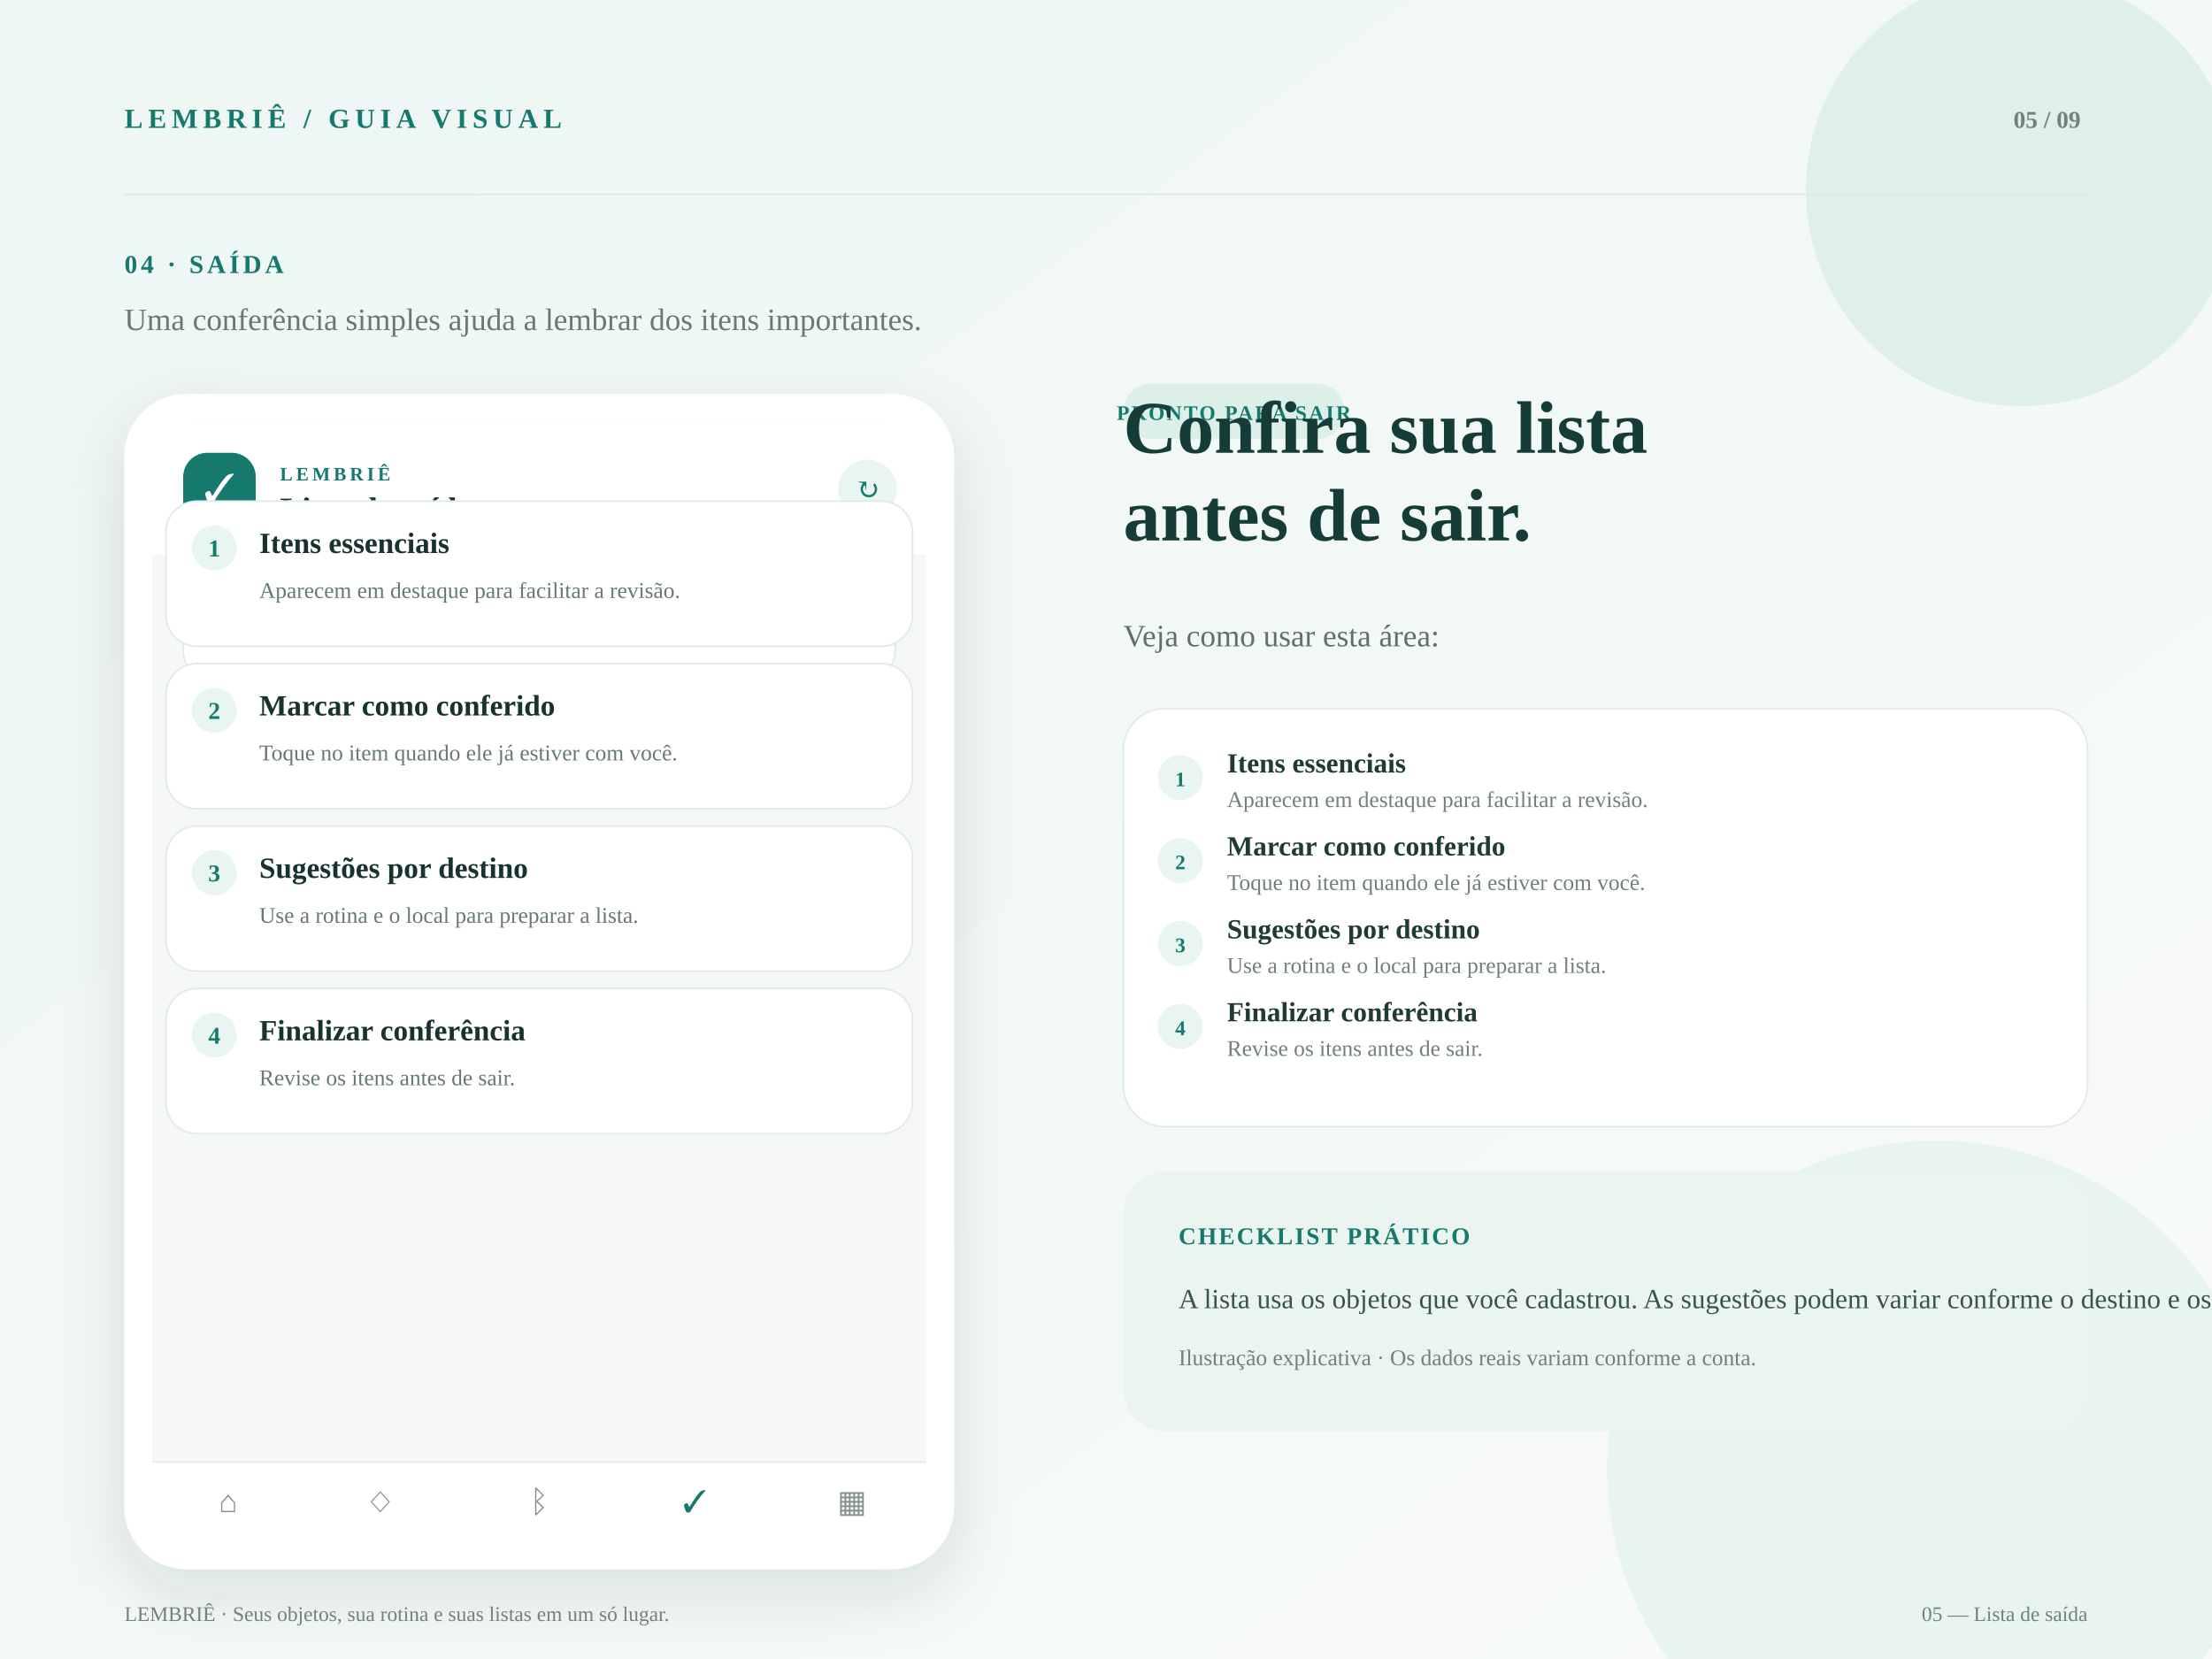
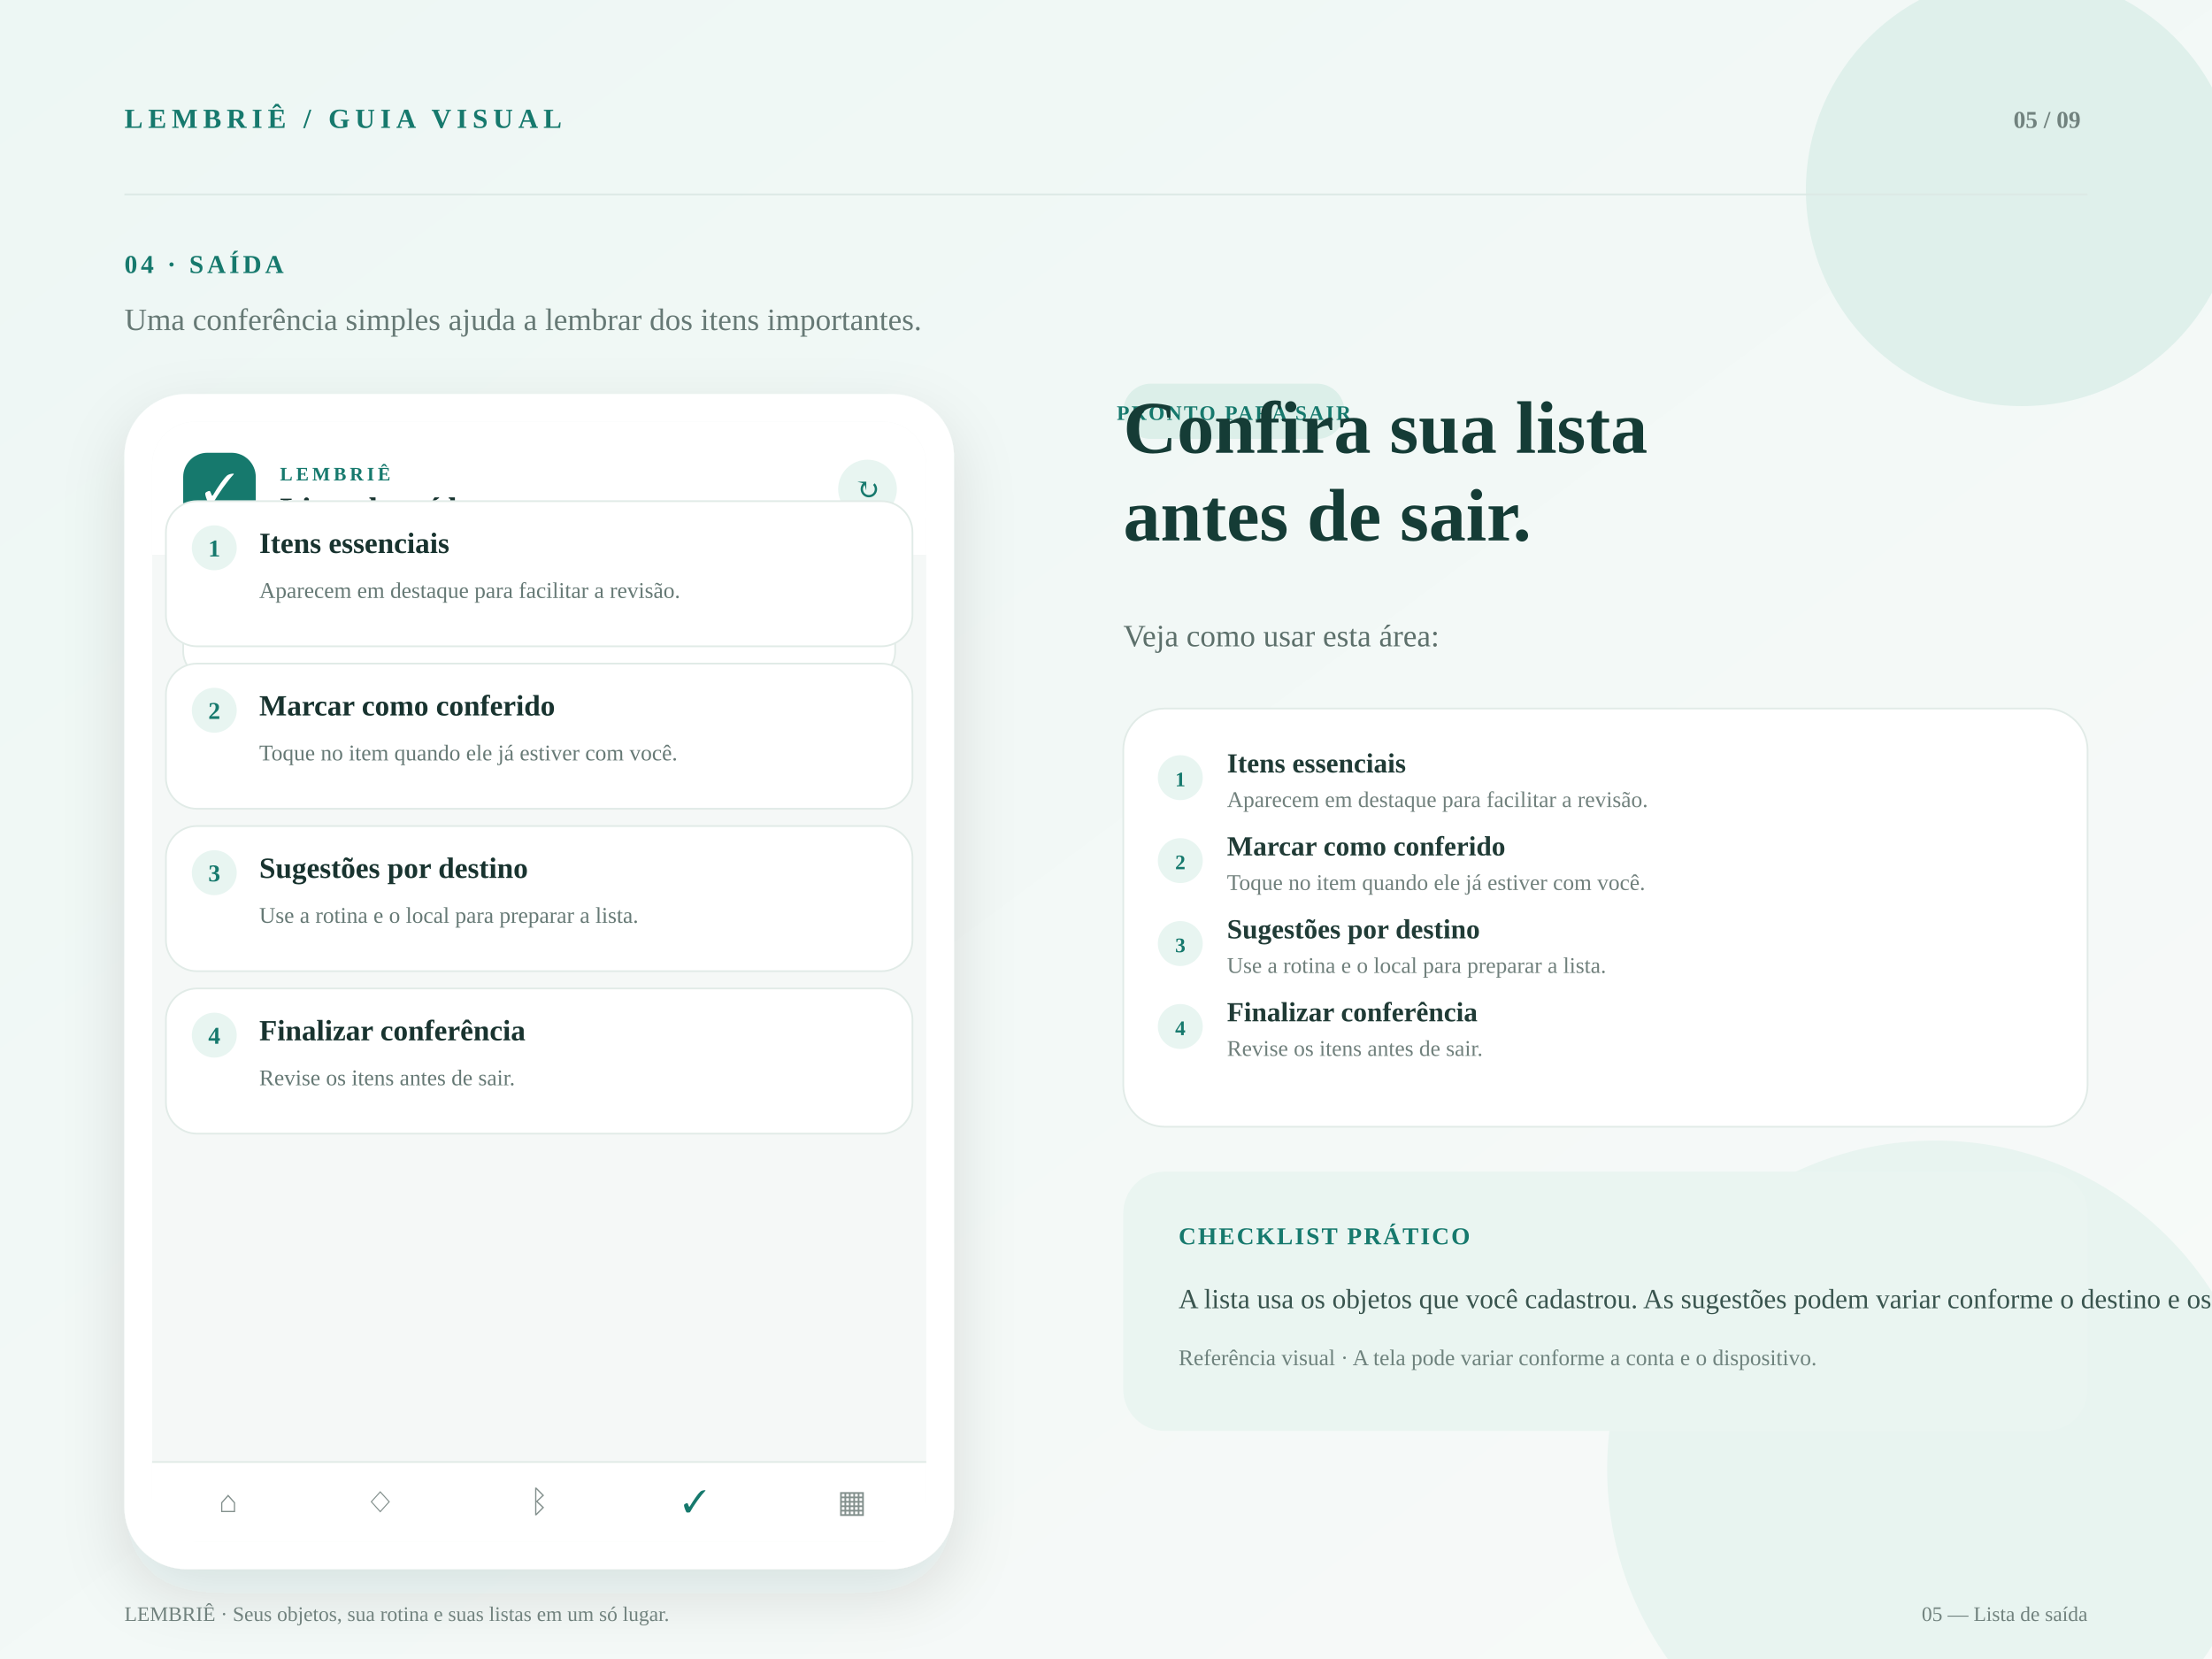
<svg xmlns="http://www.w3.org/2000/svg" width="1280" height="960" viewBox="0 0 1280 960" role="img" aria-labelledby="title desc">
  <defs>
    <linearGradient id="bg" x1="0" y1="0" x2="1" y2="1">
      <stop stop-color="#edf7f4" />
      <stop offset="1" stop-color="#f8faf9" />
    </linearGradient>
    <filter id="shadow" x="-20%" y="-20%" width="140%" height="150%">
      <feDropShadow dx="0" dy="14" stdDeviation="18" flood-color="#173b35" flood-opacity=".12" />
    </filter>
  </defs>
  <rect width="1280" height="960" fill="url(#bg)" />
  <circle cx="1170" cy="110" r="125" fill="#dff0eb" />
  <circle cx="1120" cy="850" r="190" fill="#e8f4f0" />
  <text x="72" y="74" font-size="16" font-weight="800" letter-spacing="3" fill="#16796d">LEMBRIÊ  /  GUIA VISUAL</text>
  <text x="1204" y="74" text-anchor="end" font-size="14" font-weight="700" fill="#71827e">05 / 09</text>
  <rect x="72" y="112" width="1136" height="1" fill="#dce9e5" />
  <text x="72" y="158" font-size="15" font-weight="800" letter-spacing="2" fill="#16796d">04 · SAÍDA</text>
  <text x="72" y="191" font-size="18" fill="#667975">Uma conferência simples ajuda a lembrar dos itens importantes.</text>
  <g filter="url(#shadow)">
    <rect x="72" y="228" width="480" height="680" rx="36" fill="#fff" />
    <rect x="88" y="244" width="448" height="648" rx="25" fill="#f5f8f7" />
  </g>
  <rect x="88" y="244" width="448" height="77" rx="25" fill="#fff" />
  <path d="M88 296h448v25H88z" fill="#fff" />
  <rect x="106" y="262" width="42" height="42" rx="14" fill="#16796d" />
  <text x="127" y="291" text-anchor="middle" font-size="24" fill="#fff" font-weight="700">✓</text>
  <text x="162" y="278" font-size="11" font-weight="800" letter-spacing="2" fill="#16796d">LEMBRIÊ</text>
  <text x="162" y="301" font-size="19" font-weight="750" fill="#17332f">Lista de saída</text>
  <circle cx="502" cy="283" r="17" fill="#e8f5f1" />
  <text x="502" y="289" text-anchor="middle" font-size="17" fill="#16796d">↻</text>
  <rect x="106" y="339" width="412" height="53" rx="15" fill="#fff" stroke="#e1ebe7" />
  <text x="125" y="371" font-size="15" fill="#8a9894">⌕  Buscar ou explorar</text>
  <rect x="96" y="290" width="432" height="84" rx="18" fill="#fff" stroke="#e1ebe7" />
  <circle cx="124" cy="317" r="13" fill="#e8f5f1" />
  <text x="124" y="322" text-anchor="middle" font-size="14" fill="#16796d" font-weight="700">1</text>
  <text x="150" y="320" font-size="17" fill="#18332f" font-weight="700">Itens essenciais</text>
  <text x="150" y="346" font-size="13" fill="#667975">Aparecem em destaque para facilitar a revisão.</text>
  <rect x="96" y="384" width="432" height="84" rx="18" fill="#fff" stroke="#e1ebe7" />
  <circle cx="124" cy="411" r="13" fill="#e8f5f1" />
  <text x="124" y="416" text-anchor="middle" font-size="14" fill="#16796d" font-weight="700">2</text>
  <text x="150" y="414" font-size="17" fill="#18332f" font-weight="700">Marcar como conferido</text>
  <text x="150" y="440" font-size="13" fill="#667975">Toque no item quando ele já estiver com você.</text>
  <rect x="96" y="478" width="432" height="84" rx="18" fill="#fff" stroke="#e1ebe7" />
  <circle cx="124" cy="505" r="13" fill="#e8f5f1" />
  <text x="124" y="510" text-anchor="middle" font-size="14" fill="#16796d" font-weight="700">3</text>
  <text x="150" y="508" font-size="17" fill="#18332f" font-weight="700">Sugestões por destino</text>
  <text x="150" y="534" font-size="13" fill="#667975">Use a rotina e o local para preparar a lista.</text>
  <rect x="96" y="572" width="432" height="84" rx="18" fill="#fff" stroke="#e1ebe7" />
  <circle cx="124" cy="599" r="13" fill="#e8f5f1" />
  <text x="124" y="604" text-anchor="middle" font-size="14" fill="#16796d" font-weight="700">4</text>
  <text x="150" y="602" font-size="17" fill="#18332f" font-weight="700">Finalizar conferência</text>
  <text x="150" y="628" font-size="13" fill="#667975">Revise os itens antes de sair.</text>
  <rect x="88" y="846" width="448" height="46" rx="0" fill="#fff" />
  <path d="M88 846h448" stroke="#e1ebe7" />
  <text x="132" y="875" text-anchor="middle" font-size="18" fill="#83908d">⌂</text>
  <text x="220" y="875" text-anchor="middle" font-size="18" fill="#83908d">◇</text>
  <text x="312" y="875" text-anchor="middle" font-size="18" fill="#83908d">ᛒ</text>
  <text x="402" y="875" text-anchor="middle" font-size="18" fill="#16796d">✓</text>
  <text x="493" y="875" text-anchor="middle" font-size="18" fill="#83908d">▦</text>
  <rect x="650" y="222" width="128" height="32" rx="16" fill="#dcefe9" />
  <text x="714" y="243" text-anchor="middle" font-size="12" font-weight="800" letter-spacing="1.2" fill="#16796d">PRONTO PARA SAIR</text>
  <text x="650" y="262" font-size="43" fill="#153c36" font-weight="750">Confira sua lista</text>
  <text x="650" y="312.74" font-size="43" fill="#153c36" font-weight="750">antes de sair.</text>
  <text x="650" y="374" font-size="18" fill="#5d706b">Veja como usar esta área:</text>
  <rect x="650" y="410" width="558" height="242" rx="24" fill="#fff" stroke="#e1ebe7" />
  <circle cx="683" cy="450" r="13" fill="#e8f5f1" />
  <text x="683" y="455" text-anchor="middle" font-size="12" font-weight="800" fill="#16796d">1</text>
  <text x="710" y="447" font-size="16" font-weight="750" fill="#203b36">Itens essenciais</text>
  <text x="710" y="467" font-size="13" fill="#70807c">Aparecem em destaque para facilitar a revisão.</text>
  <circle cx="683" cy="498" r="13" fill="#e8f5f1" />
  <text x="683" y="503" text-anchor="middle" font-size="12" font-weight="800" fill="#16796d">2</text>
  <text x="710" y="495" font-size="16" font-weight="750" fill="#203b36">Marcar como conferido</text>
  <text x="710" y="515" font-size="13" fill="#70807c">Toque no item quando ele já estiver com você.</text>
  <circle cx="683" cy="546" r="13" fill="#e8f5f1" />
  <text x="683" y="551" text-anchor="middle" font-size="12" font-weight="800" fill="#16796d">3</text>
  <text x="710" y="543" font-size="16" font-weight="750" fill="#203b36">Sugestões por destino</text>
  <text x="710" y="563" font-size="13" fill="#70807c">Use a rotina e o local para preparar a lista.</text>
  <circle cx="683" cy="594" r="13" fill="#e8f5f1" />
  <text x="683" y="599" text-anchor="middle" font-size="12" font-weight="800" fill="#16796d">4</text>
  <text x="710" y="591" font-size="16" font-weight="750" fill="#203b36">Finalizar conferência</text>
  <text x="710" y="611" font-size="13" fill="#70807c">Revise os itens antes de sair.</text>
  <rect x="650" y="678" width="558" height="150" rx="24" fill="#eaf5f1" />
  <text x="682" y="720" font-size="14" font-weight="800" letter-spacing="1.1" fill="#16796d">CHECKLIST PRÁTICO</text>
  <text x="682" y="757" font-size="16" fill="#39544e">A lista usa os objetos que você cadastrou. As sugestões podem variar conforme o destino e os dados disponíveis.</text>
-   <text x="682" y="790" font-size="13" fill="#6e827d">Ilustração explicativa · Os dados reais variam conforme a conta.</text>
+   <text x="682" y="790" font-size="13" fill="#6e827d">Referência visual · A tela pode variar conforme a conta e o dispositivo.</text>
  <text x="72" y="938" font-size="12" fill="#71827e">LEMBRIÊ  ·  Seus objetos, sua rotina e suas listas em um só lugar.</text>
  <text x="1208" y="938" text-anchor="end" font-size="12" fill="#71827e">05 — Lista de saída</text>
</svg>
